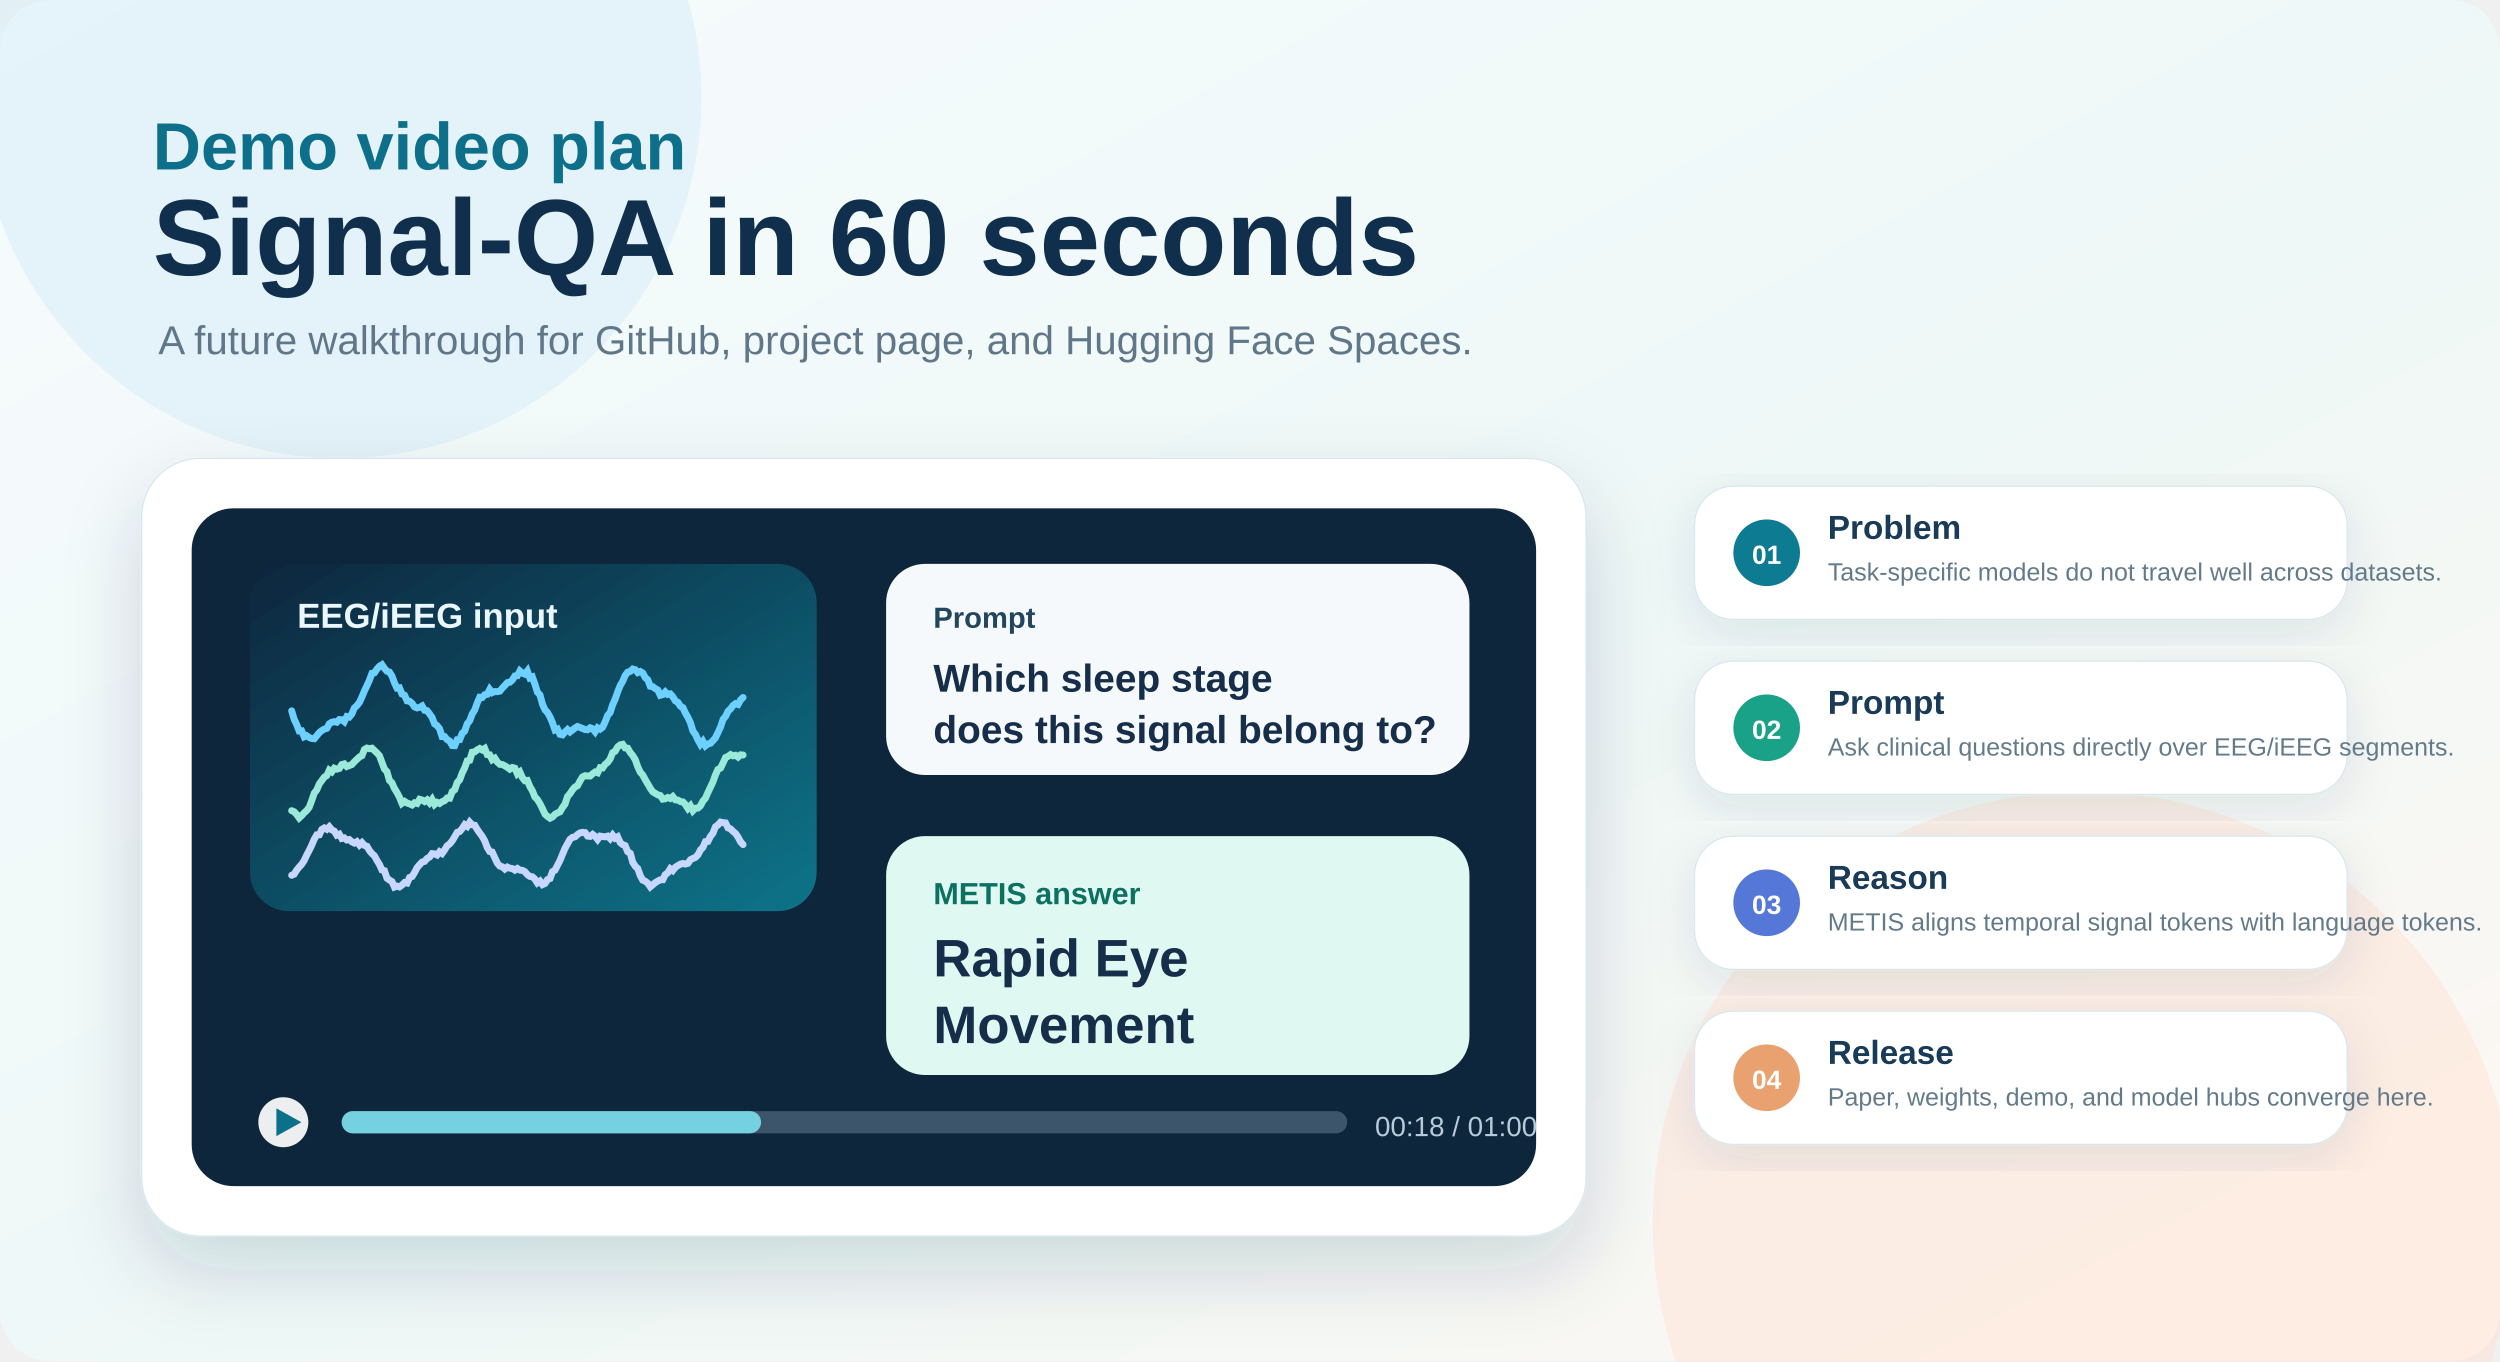
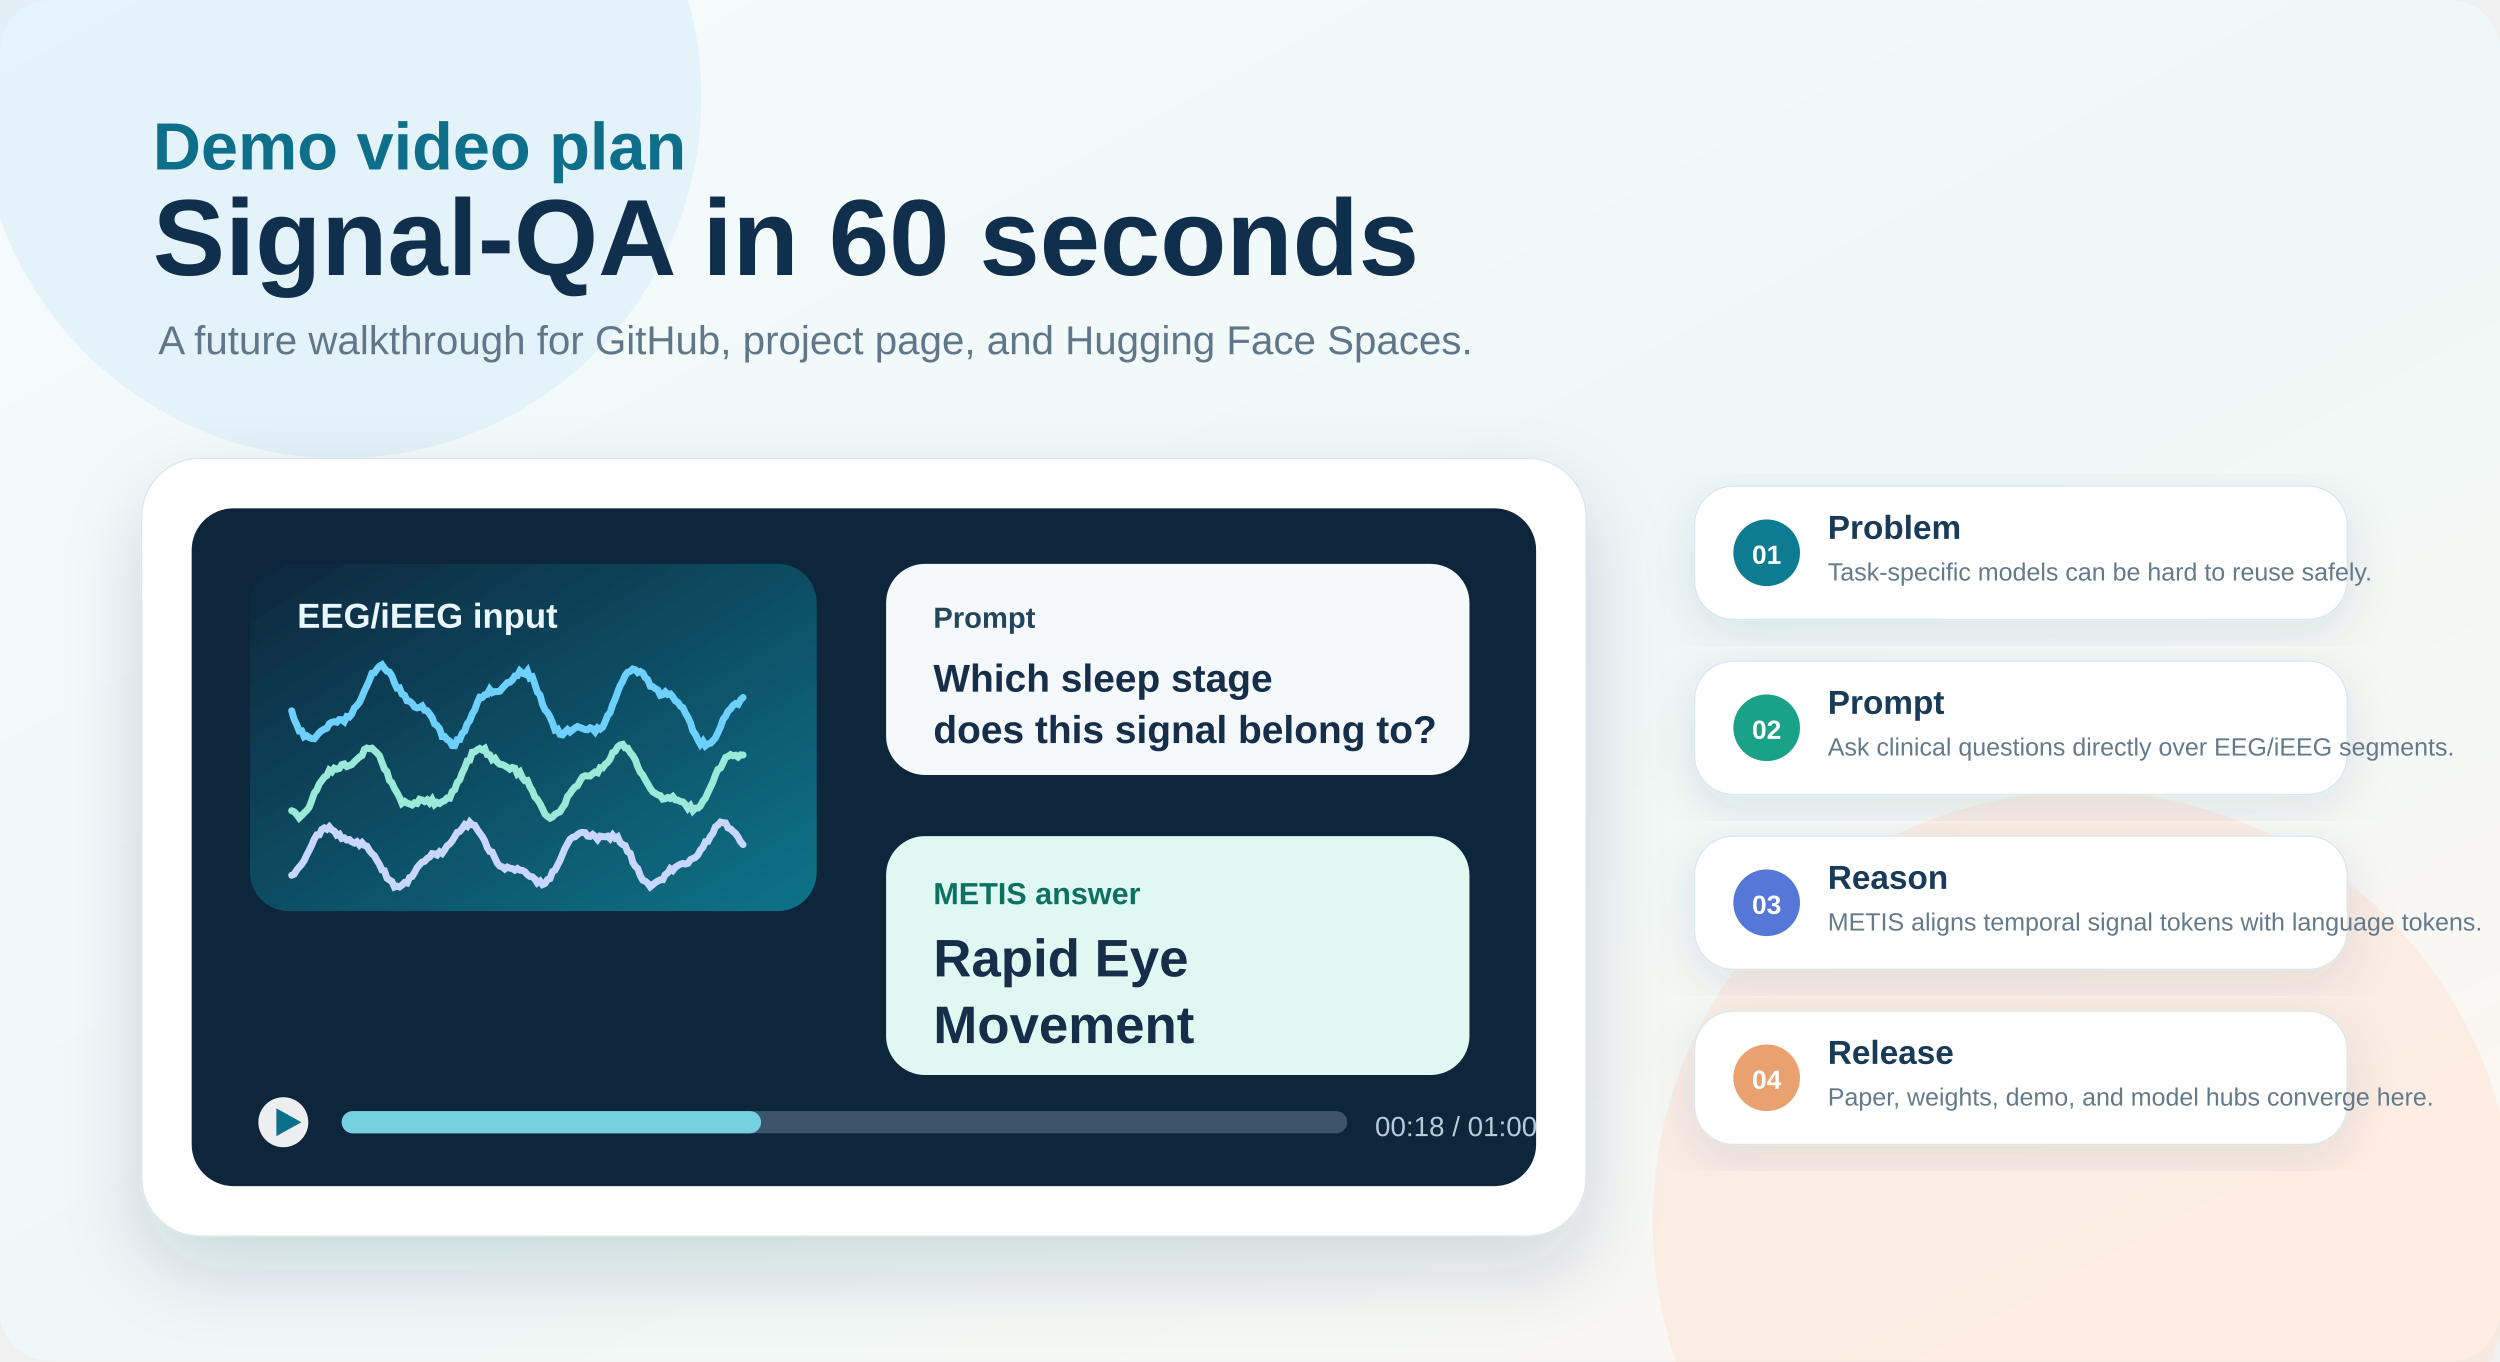
<svg xmlns="http://www.w3.org/2000/svg" width="1800" height="980" viewBox="0 0 1800 980" role="img" aria-label="METIS demo video teaser">
  <defs>
    <linearGradient id="bg" x1="0" x2="1" y1="0" y2="1">
      <stop offset="0" stop-color="#f7fbfd" />
      <stop offset="0.55" stop-color="#eef8f7" />
      <stop offset="1" stop-color="#fff7f2" />
    </linearGradient>
    <linearGradient id="panel" x1="0" x2="1" y1="0" y2="1">
      <stop offset="0" stop-color="#0d263d" />
      <stop offset="1" stop-color="#0d7489" />
    </linearGradient>
    <filter id="shadow" x="-20%" y="-20%" width="140%" height="140%">
      <feDropShadow dx="0" dy="24" stdDeviation="28" flood-color="#12324a" flood-opacity="0.16" />
    </filter>
    <filter id="soft" x="-20%" y="-20%" width="140%" height="140%">
      <feDropShadow dx="0" dy="10" stdDeviation="18" flood-color="#12324a" flood-opacity="0.10" />
    </filter>
  </defs>
  <rect width="1800" height="980" rx="36" fill="url(#bg)" />
  <circle cx="245" cy="70" r="260" fill="#d8eef8" opacity="0.58" />
  <circle cx="1500" cy="880" r="310" fill="#ffe0d1" opacity="0.45" />
  <text x="110" y="122" font-family="Segoe UI, Arial" font-size="48" font-weight="800" fill="#0d6f8a">Demo video plan</text>
  <text x="110" y="198" font-family="Segoe UI, Arial" font-size="78" font-weight="850" fill="#102f4d">Signal-QA in 60 seconds</text>
  <text x="114" y="255" font-family="Segoe UI, Arial" font-size="29" fill="#607789">A future walkthrough for GitHub, project page, and Hugging Face Spaces.</text>
  <g transform="translate(102 330)" filter="url(#shadow)">
    <rect width="1040" height="560" rx="42" fill="#ffffff" stroke="#d8e7ee" />
    <rect x="36" y="36" width="968" height="488" rx="30" fill="#10263a" />
    <rect x="78" y="76" width="408" height="250" rx="28" fill="url(#panel)" />
    <text x="112" y="122" font-family="Segoe UI, Arial" font-size="25" font-weight="750" fill="#eaf7ff">EEG/iEEG input</text>
    <path d="M 108.0,181.8 L 109.8,187.9 L 111.6,191.7 L 113.4,196.3 L 115.2,196.2 L 117.0,200.5 L 118.8,199.7 L 120.6,201.0 L 122.4,201.7 L 124.3,201.9 L 126.1,199.7 L 127.9,197.5 L 129.7,196.0 L 131.5,195.0 L 133.3,194.4 L 135.1,191.1 L 136.9,190.0 L 138.7,189.6 L 140.5,190.0 L 142.3,188.1 L 144.1,188.2 L 145.9,189.6 L 147.7,185.9 L 149.5,186.3 L 151.3,184.1 L 153.1,179.8 L 154.9,178.1 L 156.8,175.7 L 158.6,171.8 L 160.4,167.4 L 162.2,163.7 L 164.0,159.7 L 165.8,154.8 L 167.6,154.4 L 169.4,151.7 L 171.2,149.7 L 173.0,148.6 L 174.8,151.2 L 176.6,153.3 L 178.4,153.9 L 180.2,156.7 L 182.0,161.6 L 183.8,165.4 L 185.6,165.2 L 187.4,169.7 L 189.3,170.6 L 191.1,174.6 L 192.9,174.9 L 194.7,176.4 L 196.5,179.0 L 198.3,179.7 L 200.1,179.3 L 201.9,178.3 L 203.7,181.4 L 205.5,181.7 L 207.3,184.0 L 209.1,186.6 L 210.9,191.2 L 212.7,192.4 L 214.5,194.7 L 216.3,200.3 L 218.1,200.3 L 219.9,202.5 L 221.8,203.6 L 223.6,206.8 L 225.4,206.9 L 227.2,202.6 L 229.0,202.5 L 230.8,198.0 L 232.6,196.4 L 234.4,191.1 L 236.2,188.9 L 238.0,184.0 L 239.8,181.2 L 241.6,176.1 L 243.4,172.0 L 245.2,172.2 L 247.0,170.2 L 248.8,169.9 L 250.6,166.4 L 252.4,168.7 L 254.3,167.9 L 256.1,168.0 L 257.9,167.6 L 259.7,165.4 L 261.5,163.5 L 263.3,161.5 L 265.1,161.2 L 266.9,159.6 L 268.7,156.7 L 270.5,156.5 L 272.3,153.1 L 274.1,154.7 L 275.9,155.4 L 277.7,153.1 L 279.5,158.1 L 281.3,157.4 L 283.1,162.5 L 284.9,168.3 L 286.8,170.4 L 288.6,177.1 L 290.4,181.1 L 292.2,183.0 L 294.0,186.2 L 295.8,190.4 L 297.6,195.6 L 299.4,194.9 L 301.2,198.7 L 303.0,199.1 L 304.8,197.0 L 306.6,195.3 L 308.4,197.0 L 310.2,195.6 L 312.0,194.2 L 313.8,193.1 L 315.6,193.8 L 317.4,194.5 L 319.3,195.3 L 321.1,195.4 L 322.9,194.0 L 324.7,194.7 L 326.5,196.9 L 328.3,194.0 L 330.1,195.0 L 331.9,193.6 L 333.7,189.7 L 335.5,185.1 L 337.3,183.0 L 339.1,177.4 L 340.9,173.4 L 342.7,168.2 L 344.5,163.7 L 346.3,160.6 L 348.1,156.4 L 349.9,154.0 L 351.8,153.4 L 353.6,151.7 L 355.4,152.2 L 357.2,154.3 L 359.0,153.5 L 360.8,154.6 L 362.6,157.9 L 364.4,159.4 L 366.2,164.1 L 368.0,164.4 L 369.8,165.8 L 371.6,166.8 L 373.4,170.6 L 375.2,170.1 L 377.0,168.2 L 378.8,170.0 L 380.6,169.6 L 382.4,171.6 L 384.3,174.7 L 386.1,175.7 L 387.9,178.5 L 389.7,179.5 L 391.5,183.4 L 393.3,186.5 L 395.1,190.4 L 396.9,196.3 L 398.7,198.8 L 400.5,202.7 L 402.3,205.9 L 404.1,203.7 L 405.9,207.0 L 407.7,205.6 L 409.5,205.2 L 411.3,203.3 L 413.1,201.3 L 414.9,197.5 L 416.8,193.4 L 418.6,188.0 L 420.4,185.8 L 422.2,182.1 L 424.0,180.4 L 425.8,177.9 L 427.6,176.6 L 429.4,177.2 L 431.2,174.0 L 433.0,172.2" fill="none" stroke="#6ed0ff" stroke-width="5" stroke-linecap="round" />
    <path d="M 108.0,253.7 L 109.8,254.5 L 111.6,256.4 L 113.4,258.9 L 115.2,257.2 L 117.0,255.2 L 118.8,253.6 L 120.6,251.3 L 122.4,246.5 L 124.3,241.0 L 126.1,238.7 L 127.9,234.4 L 129.7,232.0 L 131.5,229.5 L 133.3,228.4 L 135.1,224.5 L 136.9,225.7 L 138.7,223.1 L 140.5,223.8 L 142.3,223.3 L 144.1,220.5 L 145.9,220.0 L 147.7,221.9 L 149.5,221.2 L 151.3,220.5 L 153.1,218.5 L 154.9,216.8 L 156.8,215.0 L 158.6,214.1 L 160.4,209.6 L 162.2,208.6 L 164.0,209.1 L 165.8,208.7 L 167.6,210.4 L 169.4,212.1 L 171.2,214.1 L 173.0,218.9 L 174.8,223.7 L 176.6,225.6 L 178.4,231.9 L 180.2,233.6 L 182.0,237.7 L 183.8,240.6 L 185.6,244.0 L 187.4,248.4 L 189.3,247.0 L 191.1,248.2 L 192.9,248.8 L 194.7,249.6 L 196.5,248.0 L 198.3,248.5 L 200.1,245.5 L 201.9,246.0 L 203.7,247.1 L 205.5,245.9 L 207.3,248.0 L 209.1,245.6 L 210.9,249.2 L 212.7,247.7 L 214.5,248.5 L 216.3,247.2 L 218.1,246.5 L 219.9,244.6 L 221.8,244.7 L 223.6,240.0 L 225.4,238.6 L 227.2,233.4 L 229.0,231.4 L 230.8,226.5 L 232.6,222.8 L 234.4,217.8 L 236.2,217.4 L 238.0,211.6 L 239.8,211.3 L 241.6,209.9 L 243.4,208.9 L 245.2,210.0 L 247.0,208.9 L 248.8,213.3 L 250.6,213.5 L 252.4,217.0 L 254.3,215.9 L 256.1,218.7 L 257.9,220.3 L 259.7,220.5 L 261.5,221.4 L 263.3,222.5 L 265.1,223.8 L 266.9,222.6 L 268.7,223.1 L 270.5,227.2 L 272.3,225.8 L 274.1,229.9 L 275.9,232.1 L 277.7,231.9 L 279.5,236.3 L 281.3,239.3 L 283.1,243.8 L 284.9,245.6 L 286.8,248.7 L 288.6,252.3 L 290.4,256.2 L 292.2,257.8 L 294.0,259.1 L 295.8,258.2 L 297.6,256.3 L 299.4,255.3 L 301.2,254.5 L 303.0,251.4 L 304.8,249.0 L 306.6,243.5 L 308.4,241.4 L 310.2,238.7 L 312.0,236.6 L 313.8,235.7 L 315.6,232.3 L 317.4,229.4 L 319.3,228.5 L 321.1,228.7 L 322.9,228.7 L 324.7,227.1 L 326.5,225.8 L 328.3,226.4 L 330.1,222.7 L 331.9,222.9 L 333.7,220.3 L 335.5,218.9 L 337.3,216.4 L 339.1,211.9 L 340.9,210.9 L 342.7,207.8 L 344.5,206.3 L 346.3,205.9 L 348.1,208.5 L 349.9,208.7 L 351.8,211.9 L 353.6,214.0 L 355.4,217.0 L 357.2,222.1 L 359.0,226.0 L 360.8,228.0 L 362.6,231.4 L 364.4,234.4 L 366.2,237.6 L 368.0,240.1 L 369.8,241.2 L 371.6,242.3 L 373.4,242.8 L 375.2,245.4 L 377.0,245.1 L 378.8,244.2 L 380.6,244.9 L 382.4,243.5 L 384.3,245.9 L 386.1,246.1 L 387.9,247.1 L 389.7,247.4 L 391.5,249.3 L 393.3,252.1 L 395.1,250.2 L 396.9,253.7 L 398.7,251.9 L 400.5,251.8 L 402.3,250.2 L 404.1,246.8 L 405.9,244.7 L 407.7,240.6 L 409.5,236.8 L 411.3,233.0 L 413.1,228.0 L 414.9,224.0 L 416.8,223.0 L 418.6,219.3 L 420.4,215.4 L 422.2,214.6 L 424.0,213.3 L 425.8,214.2 L 427.6,213.8 L 429.4,215.1 L 431.2,213.5 L 433.0,213.6" fill="none" stroke="#9be9d8" stroke-width="5" stroke-linecap="round" />
    <path d="M 108.0,300.2 L 109.8,299.4 L 111.6,296.5 L 113.4,294.3 L 115.2,292.3 L 117.0,289.6 L 118.8,285.7 L 120.6,282.3 L 122.4,278.6 L 124.3,274.1 L 126.1,271.1 L 127.9,271.0 L 129.7,267.2 L 131.5,266.1 L 133.3,267.1 L 135.1,265.3 L 136.9,267.5 L 138.7,268.4 L 140.5,271.3 L 142.3,270.6 L 144.1,273.7 L 145.9,273.3 L 147.7,274.8 L 149.5,274.5 L 151.3,276.1 L 153.1,277.0 L 154.9,276.0 L 156.8,278.4 L 158.6,276.7 L 160.4,278.7 L 162.2,279.3 L 164.0,282.4 L 165.8,284.6 L 167.6,286.2 L 169.4,289.5 L 171.2,292.4 L 173.0,296.4 L 174.8,296.9 L 176.6,302.3 L 178.4,303.6 L 180.2,304.7 L 182.0,308.7 L 183.8,308.0 L 185.6,308.6 L 187.4,307.3 L 189.3,305.4 L 191.1,305.8 L 192.9,301.8 L 194.7,301.1 L 196.5,298.2 L 198.3,294.7 L 200.1,292.6 L 201.9,290.7 L 203.7,290.2 L 205.5,288.1 L 207.3,287.1 L 209.1,284.6 L 210.9,284.8 L 212.7,285.6 L 214.5,283.3 L 216.3,284.5 L 218.1,282.0 L 219.9,279.0 L 221.8,277.6 L 223.6,275.4 L 225.4,272.4 L 227.2,269.3 L 229.0,268.7 L 230.8,266.5 L 232.6,263.8 L 234.4,265.0 L 236.2,262.0 L 238.0,263.9 L 239.8,264.2 L 241.6,267.2 L 243.4,269.8 L 245.2,272.2 L 247.0,275.4 L 248.8,280.2 L 250.6,283.1 L 252.4,283.5 L 254.3,287.7 L 256.1,291.5 L 257.9,293.6 L 259.7,294.1 L 261.5,295.7 L 263.3,294.3 L 265.1,295.1 L 266.9,295.4 L 268.7,296.5 L 270.5,295.3 L 272.3,296.5 L 274.1,296.7 L 275.9,297.6 L 277.7,299.7 L 279.5,301.0 L 281.3,301.3 L 283.1,302.9 L 284.9,305.7 L 286.8,304.4 L 288.6,306.9 L 290.4,306.1 L 292.2,303.3 L 294.0,302.6 L 295.8,297.6 L 297.6,296.5 L 299.4,293.0 L 301.2,289.5 L 303.0,285.1 L 304.8,280.8 L 306.6,277.5 L 308.4,274.3 L 310.2,272.9 L 312.0,272.5 L 313.8,270.9 L 315.6,269.7 L 317.4,269.3 L 319.3,269.5 L 321.1,272.0 L 322.9,272.2 L 324.7,270.8 L 326.5,272.2 L 328.3,274.4 L 330.1,272.0 L 331.9,272.3 L 333.7,272.5 L 335.5,272.0 L 337.3,273.8 L 339.1,271.3 L 340.9,273.5 L 342.7,272.5 L 344.5,276.6 L 346.3,278.1 L 348.1,278.8 L 349.9,283.2 L 351.8,284.4 L 353.6,290.9 L 355.4,293.7 L 357.2,295.4 L 359.0,300.5 L 360.8,303.7 L 362.6,304.5 L 364.4,305.9 L 366.2,308.5 L 368.0,307.0 L 369.8,305.5 L 371.6,304.4 L 373.4,303.5 L 375.2,303.4 L 377.0,299.7 L 378.8,298.4 L 380.6,295.5 L 382.4,296.8 L 384.3,294.4 L 386.1,293.2 L 387.9,292.2 L 389.7,291.7 L 391.5,292.1 L 393.3,291.6 L 395.1,289.0 L 396.9,288.1 L 398.7,287.3 L 400.5,285.5 L 402.3,282.0 L 404.1,280.1 L 405.9,276.0 L 407.7,275.8 L 409.5,272.2 L 411.3,269.9 L 413.1,265.3 L 414.9,264.0 L 416.8,261.9 L 418.6,262.3 L 420.4,262.5 L 422.2,266.1 L 424.0,266.8 L 425.8,268.6 L 427.6,270.1 L 429.4,272.7 L 431.2,276.1 L 433.0,278.1" fill="none" stroke="#c7d7ff" stroke-width="5" stroke-linecap="round" />
    <rect x="536" y="76" width="420" height="152" rx="28" fill="#f6f9fb" />
    <text x="570" y="122" font-family="Segoe UI, Arial" font-size="21" font-weight="750" fill="#24465d">Prompt</text>
    <text x="570" y="168" font-family="Segoe UI, Arial" font-size="28" font-weight="780" fill="#132f49">Which sleep stage</text>
    <text x="570" y="205" font-family="Segoe UI, Arial" font-size="28" font-weight="780" fill="#132f49">does this signal belong to?</text>
    <rect x="536" y="272" width="420" height="172" rx="28" fill="#dff8f2" />
    <text x="570" y="321" font-family="Segoe UI, Arial" font-size="22" font-weight="800" fill="#0c7162">METIS answer</text>
    <text x="570" y="373" font-family="Segoe UI, Arial" font-size="38" font-weight="850" fill="#132f49">Rapid Eye</text>
    <text x="570" y="421" font-family="Segoe UI, Arial" font-size="38" font-weight="850" fill="#132f49">Movement</text>
    <circle cx="102" cy="478" r="18" fill="#ffffff" opacity="0.92" />
    <polygon points="97,468 97,488 115,478" fill="#0d6f8a" />
    <rect x="144" y="470" width="724" height="16" rx="8" fill="#3c556b" />
    <rect x="144" y="470" width="302" height="16" rx="8" fill="#74d0df" />
    <text x="888" y="488" font-family="Segoe UI, Arial" font-size="20" fill="#b7ccda">00:18 / 01:00</text>
  </g>
  <g transform="translate(1220 350)">
    <g transform="translate(0 0)">
      <rect width="470" height="96" rx="28" fill="#ffffff" stroke="#d8e7ee" filter="url(#soft)" />
      <circle cx="52" cy="48" r="24" fill="#0d7b91" />
      <text x="52" y="56" text-anchor="middle" font-family="Segoe UI, Arial" font-size="19" font-weight="800" fill="#ffffff">01</text>
      <text x="96" y="38" font-family="Segoe UI, Arial" font-size="24" font-weight="800" fill="#193b58">Problem</text>
-       <text x="96" y="68" font-family="Segoe UI, Arial" font-size="18" fill="#637a8a">Task-specific models do not travel well across datasets.</text>
+       <text x="96" y="68" font-family="Segoe UI, Arial" font-size="18" fill="#637a8a">Task-specific models can be hard to reuse safely.</text>
    </g>
    <g transform="translate(0 126)">
      <rect width="470" height="96" rx="28" fill="#ffffff" stroke="#d8e7ee" filter="url(#soft)" />
      <circle cx="52" cy="48" r="24" fill="#19a287" />
      <text x="52" y="56" text-anchor="middle" font-family="Segoe UI, Arial" font-size="19" font-weight="800" fill="#ffffff">02</text>
      <text x="96" y="38" font-family="Segoe UI, Arial" font-size="24" font-weight="800" fill="#193b58">Prompt</text>
      <text x="96" y="68" font-family="Segoe UI, Arial" font-size="18" fill="#637a8a">Ask clinical questions directly over EEG/iEEG segments.</text>
    </g>
    <g transform="translate(0 252)">
      <rect width="470" height="96" rx="28" fill="#ffffff" stroke="#d8e7ee" filter="url(#soft)" />
      <circle cx="52" cy="48" r="24" fill="#5477d8" />
      <text x="52" y="56" text-anchor="middle" font-family="Segoe UI, Arial" font-size="19" font-weight="800" fill="#ffffff">03</text>
      <text x="96" y="38" font-family="Segoe UI, Arial" font-size="24" font-weight="800" fill="#193b58">Reason</text>
      <text x="96" y="68" font-family="Segoe UI, Arial" font-size="18" fill="#637a8a">METIS aligns temporal signal tokens with language tokens.</text>
    </g>
    <g transform="translate(0 378)">
      <rect width="470" height="96" rx="28" fill="#ffffff" stroke="#d8e7ee" filter="url(#soft)" />
      <circle cx="52" cy="48" r="24" fill="#e8a16f" />
      <text x="52" y="56" text-anchor="middle" font-family="Segoe UI, Arial" font-size="19" font-weight="800" fill="#ffffff">04</text>
      <text x="96" y="38" font-family="Segoe UI, Arial" font-size="24" font-weight="800" fill="#193b58">Release</text>
      <text x="96" y="68" font-family="Segoe UI, Arial" font-size="18" fill="#637a8a">Paper, weights, demo, and model hubs converge here.</text>
    </g>
  </g>
</svg>
